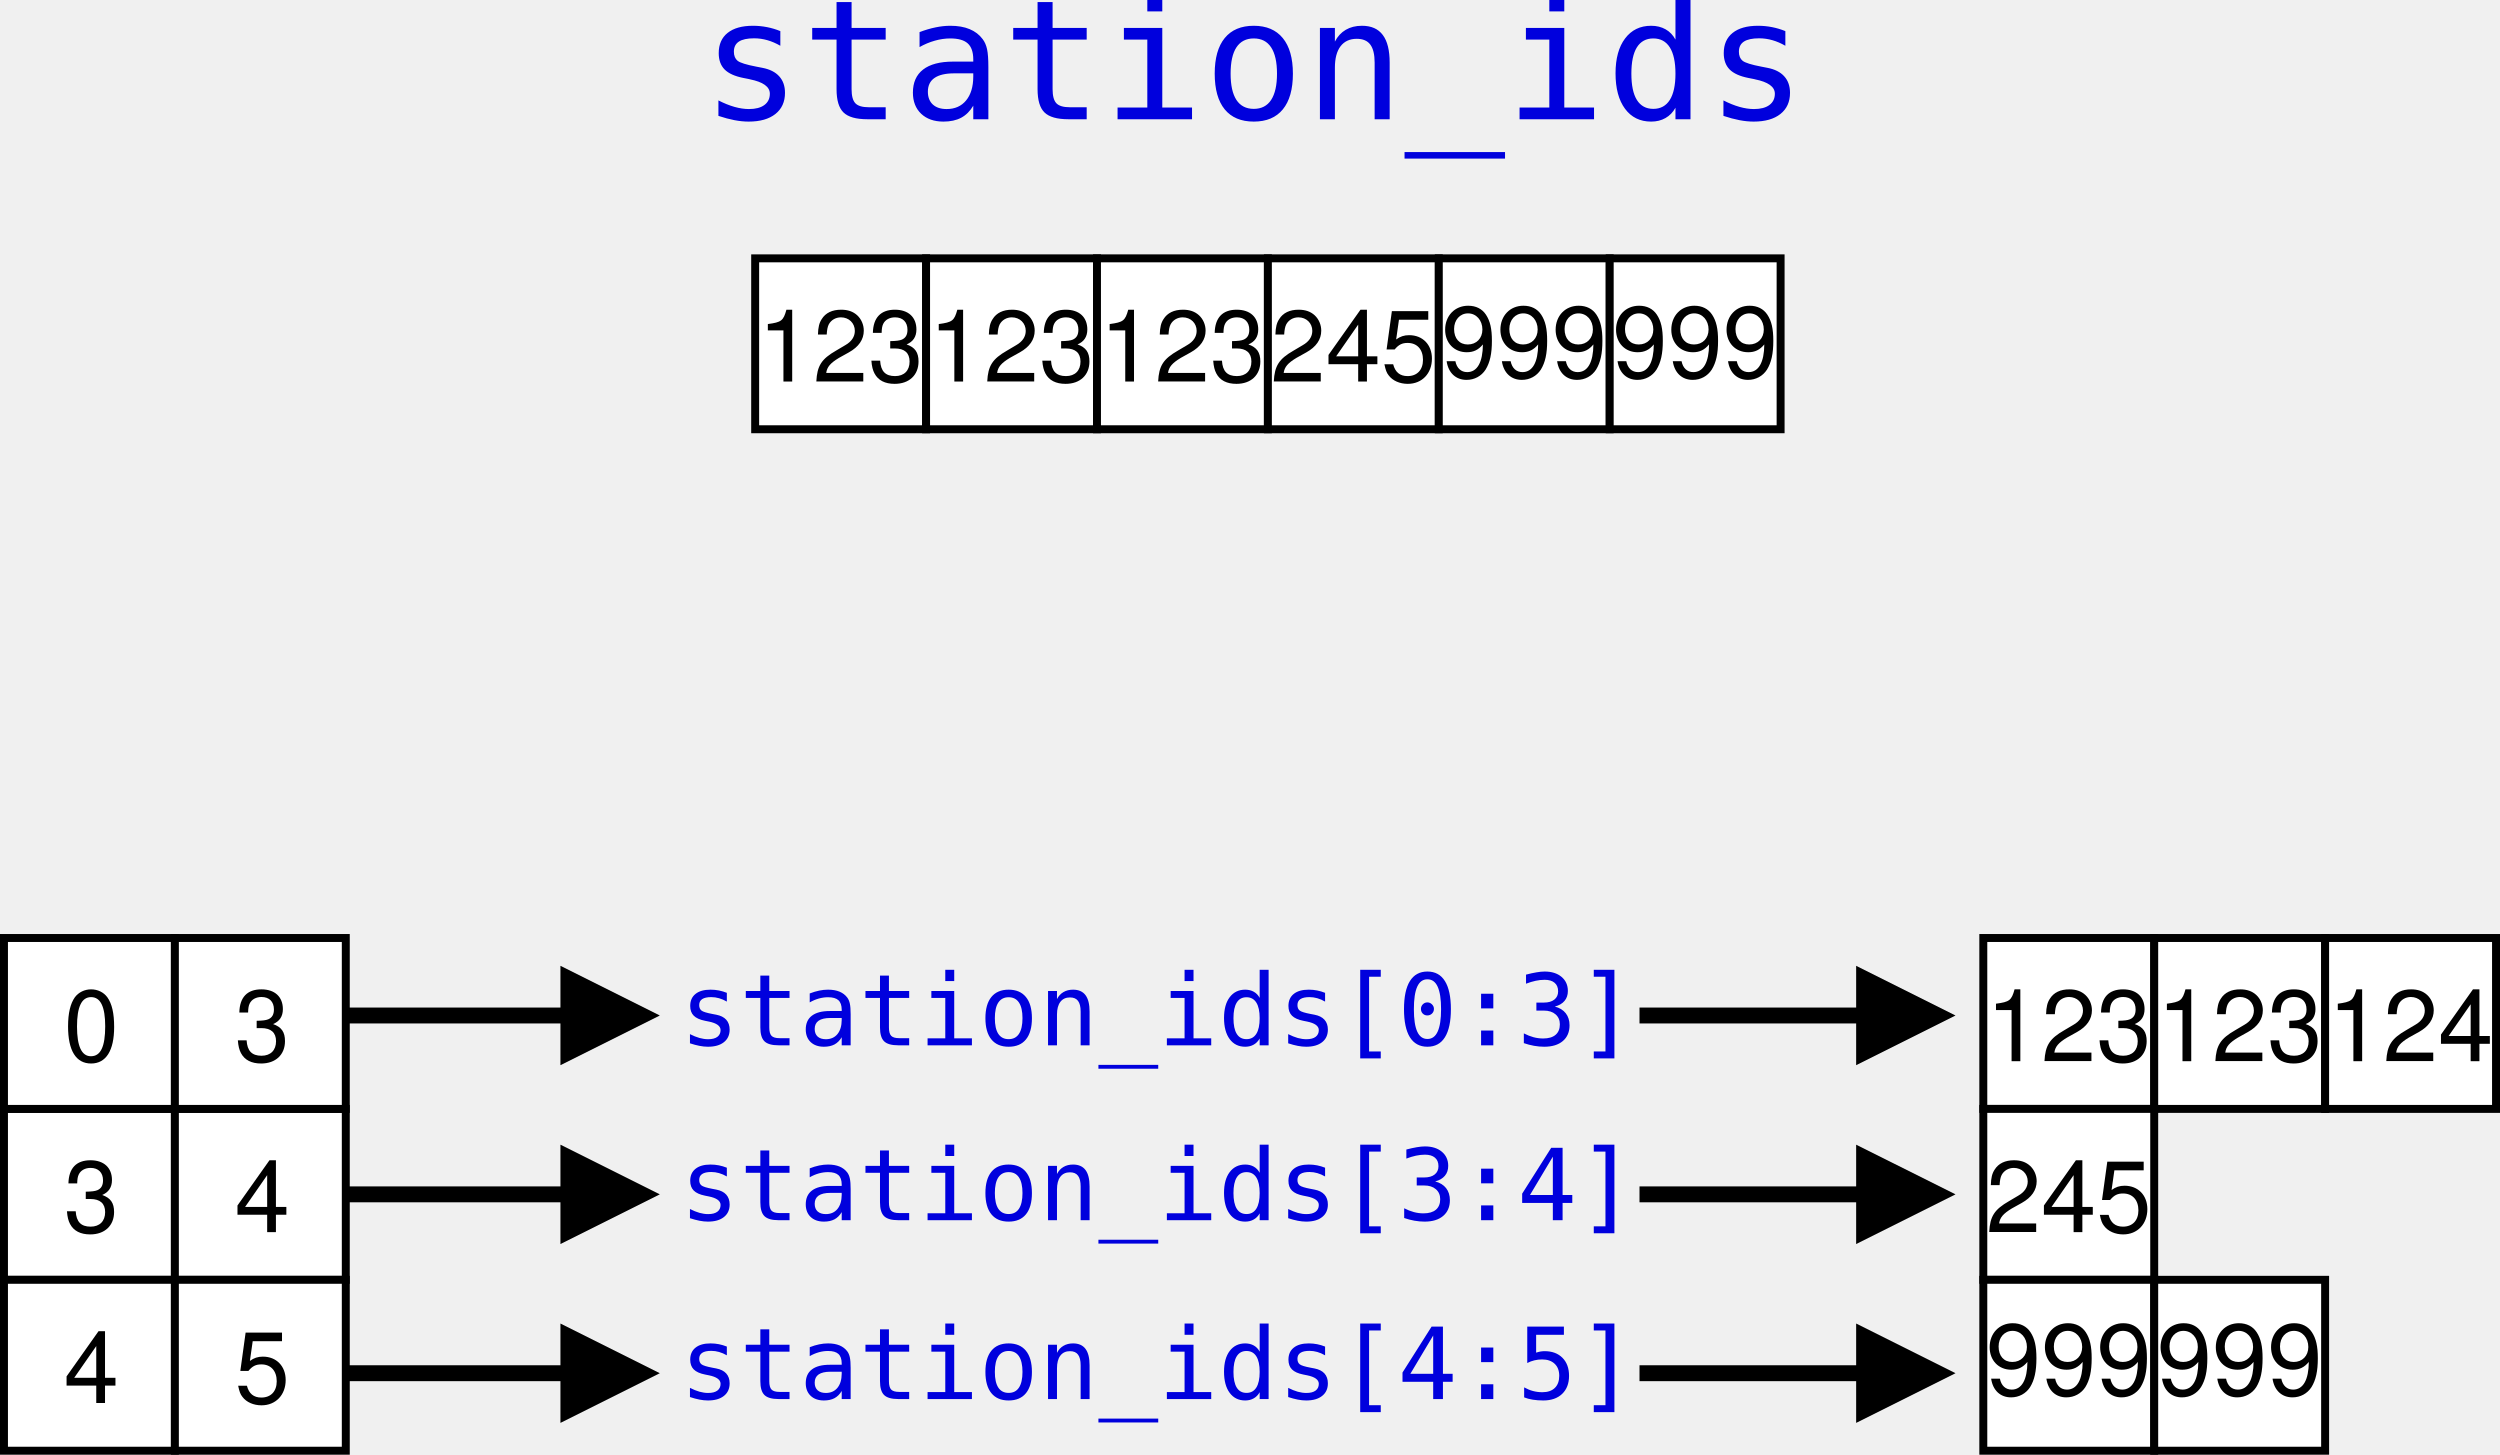
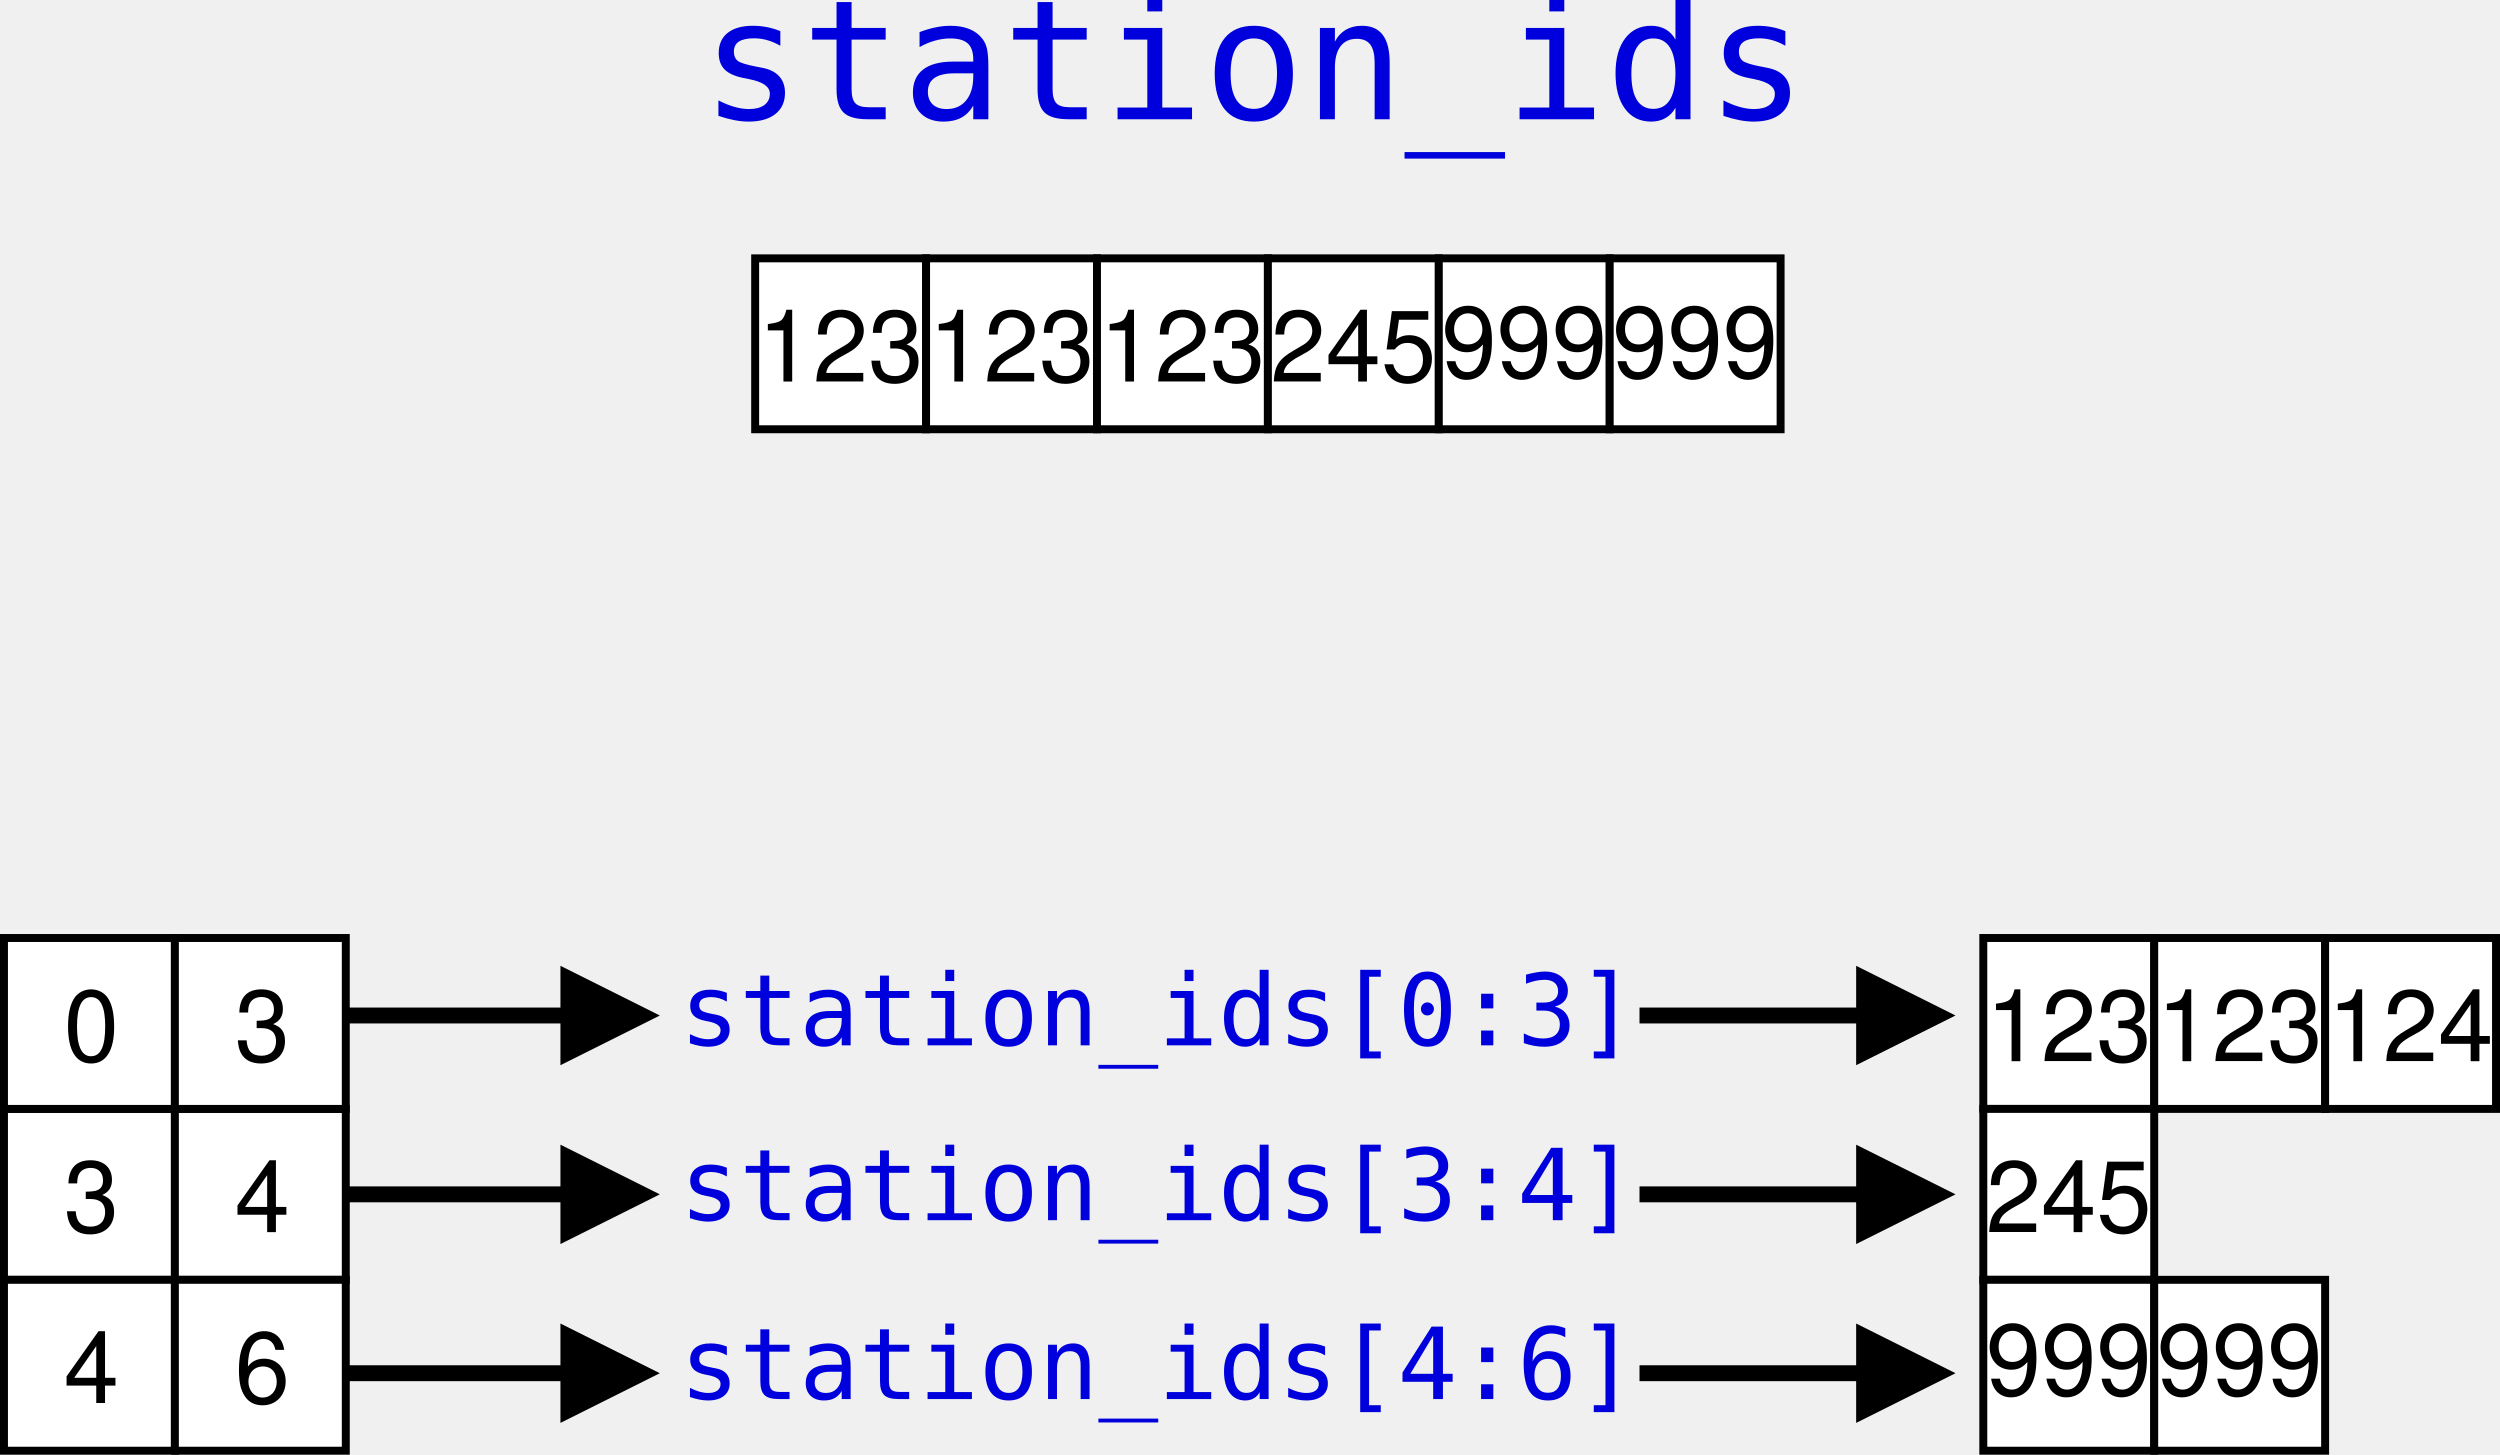
<svg xmlns="http://www.w3.org/2000/svg" width="629px" height="366px" viewBox="0 0 629 366" version="1.1">
  <defs />
  <g id="Page-1" stroke="none" stroke-width="1" fill="none" fill-rule="evenodd">
    <g id="Group-83" transform="translate(0, -8)">
      <g id="Group-76" transform="translate(176, 0)">
        <g id="Group-69" transform="translate(13, 72)">
          <path d="M1,1 L1,44 L44,44 L44,1 L1,1 Z" id="Rectangle" stroke="#000000" stroke-width="2" fill="#FFFFFF" />
          <text id="123" font-family="Helvetica" font-size="25" font-weight="normal" fill="#000000">
            <tspan x="1.644" y="32">123</tspan>
          </text>
          <path d="M44,1 L44,44 L87,44 L87,1 L44,1 Z" id="Rectangle" stroke="#000000" stroke-width="2" fill="#FFFFFF" />
          <text id="123" font-family="Helvetica" font-size="25" font-weight="normal" fill="#000000">
            <tspan x="44.644" y="32">123</tspan>
          </text>
          <path d="M87,1 L87,44 L130,44 L130,1 L87,1 Z" id="Rectangle" stroke="#000000" stroke-width="2" fill="#FFFFFF" />
          <text id="123" font-family="Helvetica" font-size="25" font-weight="normal" fill="#000000">
            <tspan x="87.644" y="32">123</tspan>
          </text>
          <path d="M130,1 L130,44 L173,44 L173,1 L130,1 Z" id="Rectangle" stroke="#000000" stroke-width="2" fill="#FFFFFF" />
          <text id="245" font-family="Helvetica" font-size="25" font-weight="normal" fill="#000000">
            <tspan x="130.644" y="32">245</tspan>
          </text>
          <path d="M173,1 L173,44 L216,44 L216,1 L173,1 Z" id="Rectangle" stroke="#000000" stroke-width="2" fill="#FFFFFF" />
          <text id="999" font-family="Helvetica" font-size="25" font-weight="normal" fill="#000000">
            <tspan x="173.644" y="31">999</tspan>
          </text>
          <path d="M216,1 L216,44 L259,44 L259,1 L216,1 Z" id="Rectangle" stroke="#000000" stroke-width="2" fill="#FFFFFF" />
          <text id="999" font-family="Helvetica" font-size="25" font-weight="normal" fill="#000000">
            <tspan x="216.644" y="31">999</tspan>
          </text>
        </g>
        <text id="station_ids" font-family="AndaleMono, Andale Mono" font-size="42" font-weight="normal" fill="#0000DD">
          <tspan x="0.377" y="38">station_ids</tspan>
        </text>
      </g>
      <g id="Group-75" transform="translate(0, 243)">
        <g id="Group-68">
          <path d="M1,44 L1,87 L44,87 L44,44 L1,44 Z" id="Rectangle" stroke="#000000" stroke-width="2" fill="#FFFFFF" />
          <text id="3" font-family="Helvetica" font-size="25" font-weight="normal" fill="#000000">
            <tspan x="16.048" y="75">3</tspan>
          </text>
          <path d="M1,87 L1,130 L44,130 L44,87 L1,87 Z" id="Rectangle" stroke="#000000" stroke-width="2" fill="#FFFFFF" />
          <text id="4" font-family="Helvetica" font-size="25" font-weight="normal" fill="#000000">
            <tspan x="16.048" y="118">4</tspan>
          </text>
          <g id="Group-62">
            <path d="M1,1 L1,44 L44,44 L44,1 L1,1 Z" id="Rectangle" stroke="#000000" stroke-width="2" fill="#FFFFFF" />
            <text id="0" font-family="Helvetica" font-size="25" font-weight="normal" fill="#000000">
              <tspan x="16.048" y="32">0</tspan>
            </text>
          </g>
          <path d="M44,44 L44,87 L87,87 L87,44 L44,44 Z" id="Rectangle" stroke="#000000" stroke-width="2" fill="#FFFFFF" />
          <text id="4" font-family="Helvetica" font-size="25" font-weight="normal" fill="#000000">
            <tspan x="59.048" y="75">4</tspan>
          </text>
          <path d="M44,87 L44,130 L87,130 L87,87 L44,87 Z" id="Rectangle" stroke="#000000" stroke-width="2" fill="#FFFFFF" />
-           <text id="5" font-family="Helvetica" font-size="25" font-weight="normal" fill="#000000">
-             <tspan x="59.048" y="118">5</tspan>
+           <text id="6" font-family="Helvetica" font-size="25" font-weight="normal" fill="#000000">
+             <tspan x="59.048" y="118">6</tspan>
          </text>
          <g id="Group-62" transform="translate(43, 0)">
            <path d="M1,1 L1,44 L44,44 L44,1 L1,1 Z" id="Rectangle" stroke="#000000" stroke-width="2" fill="#FFFFFF" />
            <text id="3" font-family="Helvetica" font-size="25" font-weight="normal" fill="#000000">
              <tspan x="16.048" y="32">3</tspan>
            </text>
          </g>
        </g>
        <text id="station_ids[0:3]" font-family="AndaleMono, Andale Mono" font-size="25" font-weight="normal" fill="#0000DD">
          <tspan x="171" y="28">station_ids[0:3]</tspan>
        </text>
        <text id="station_ids[3:4]" font-family="AndaleMono, Andale Mono" font-size="25" font-weight="normal" fill="#0000DD">
          <tspan x="171" y="72">station_ids[3:4]</tspan>
        </text>
-         <text id="station_ids[4:5]" font-family="AndaleMono, Andale Mono" font-size="25" font-weight="normal" fill="#0000DD">
-           <tspan x="171" y="117">station_ids[4:5]</tspan>
+         <text id="station_ids[4:6]" font-family="AndaleMono, Andale Mono" font-size="25" font-weight="normal" fill="#0000DD">
+           <tspan x="171" y="117">station_ids[4:6]</tspan>
        </text>
        <g id="Group-74" transform="translate(498, 0)">
          <g id="Group-72">
            <path d="M1,1 L1,44 L44,44 L44,1 L1,1 Z" id="Rectangle" stroke="#000000" stroke-width="2" fill="#FFFFFF" />
            <text id="123" font-family="Helvetica" font-size="25" font-weight="normal" fill="#000000">
              <tspan x="1.644" y="32">123</tspan>
            </text>
            <path d="M44,1 L44,44 L87,44 L87,1 L44,1 Z" id="Rectangle" stroke="#000000" stroke-width="2" fill="#FFFFFF" />
            <text id="123" font-family="Helvetica" font-size="25" font-weight="normal" fill="#000000">
              <tspan x="44.644" y="32">123</tspan>
            </text>
            <path d="M87,1 L87,44 L130,44 L130,1 L87,1 Z" id="Rectangle" stroke="#000000" stroke-width="2" fill="#FFFFFF" />
            <text id="124" font-family="Helvetica" font-size="25" font-weight="normal" fill="#000000">
              <tspan x="87.644" y="32">124</tspan>
            </text>
          </g>
          <g id="Group-71" transform="translate(0, 43)">
            <path d="M1,1 L1,44 L44,44 L44,1 L1,1 Z" id="Rectangle" stroke="#000000" stroke-width="2" fill="#FFFFFF" />
            <text id="245" font-family="Helvetica" font-size="25" font-weight="normal" fill="#000000">
              <tspan x="1.644" y="32">245</tspan>
            </text>
          </g>
          <g id="Group-70" transform="translate(0, 86)">
            <path d="M1,1 L1,44 L44,44 L44,1 L1,1 Z" id="Rectangle" stroke="#000000" stroke-width="2" fill="#FFFFFF" />
            <text id="999" font-family="Helvetica" font-size="25" font-weight="normal" fill="#000000">
              <tspan x="1.644" y="30">999</tspan>
            </text>
            <path d="M44,1 L44,44 L87,44 L87,1 L44,1 Z" id="Rectangle" stroke="#000000" stroke-width="2" fill="#FFFFFF" />
            <text id="999" font-family="Helvetica" font-size="25" font-weight="normal" fill="#000000">
              <tspan x="44.644" y="30">999</tspan>
            </text>
          </g>
        </g>
        <g id="Line-44" transform="translate(88, 8)">
          <path d="M0.5,12.5 L65.508,12.5" stroke="#000000" stroke-width="4" stroke-linecap="square" />
          <polygon id="Arrowhead" fill="#000000" transform="translate(65.50769, 12.5) rotate(180) translate(-65.50769, -12.5) " points="78.008 25 53.008 12.5 78.008 0" />
        </g>
        <g id="Line-44" transform="translate(88, 53)">
          <path d="M0.5,12.5 L65.508,12.5" stroke="#000000" stroke-width="4" stroke-linecap="square" />
          <polygon id="Arrowhead" fill="#000000" transform="translate(65.50769, 12.5) rotate(180) translate(-65.50769, -12.5) " points="78.008 25 53.008 12.5 78.008 0" />
        </g>
        <g id="Line-44" transform="translate(88, 98)">
          <path d="M0.5,12.5 L65.508,12.5" stroke="#000000" stroke-width="4" stroke-linecap="square" />
          <polygon id="Arrowhead" fill="#000000" transform="translate(65.50769, 12.5) rotate(180) translate(-65.50769, -12.5) " points="78.008 25 53.008 12.5 78.008 0" />
        </g>
        <g id="Line-44" transform="translate(414, 8)">
          <path d="M0.5,12.5 L65.508,12.5" stroke="#000000" stroke-width="4" stroke-linecap="square" />
          <polygon id="Arrowhead" fill="#000000" transform="translate(65.50769, 12.5) rotate(180) translate(-65.50769, -12.5) " points="78.008 25 53.008 12.5 78.008 0" />
        </g>
        <g id="Line-44" transform="translate(414, 53)">
          <path d="M0.5,12.5 L65.508,12.5" stroke="#000000" stroke-width="4" stroke-linecap="square" />
          <polygon id="Arrowhead" fill="#000000" transform="translate(65.50769, 12.5) rotate(180) translate(-65.50769, -12.5) " points="78.008 25 53.008 12.5 78.008 0" />
        </g>
        <g id="Line-44" transform="translate(414, 98)">
          <path d="M0.5,12.5 L65.508,12.5" stroke="#000000" stroke-width="4" stroke-linecap="square" />
          <polygon id="Arrowhead" fill="#000000" transform="translate(65.50769, 12.5) rotate(180) translate(-65.50769, -12.5) " points="78.008 25 53.008 12.5 78.008 0" />
        </g>
      </g>
    </g>
  </g>
</svg>
